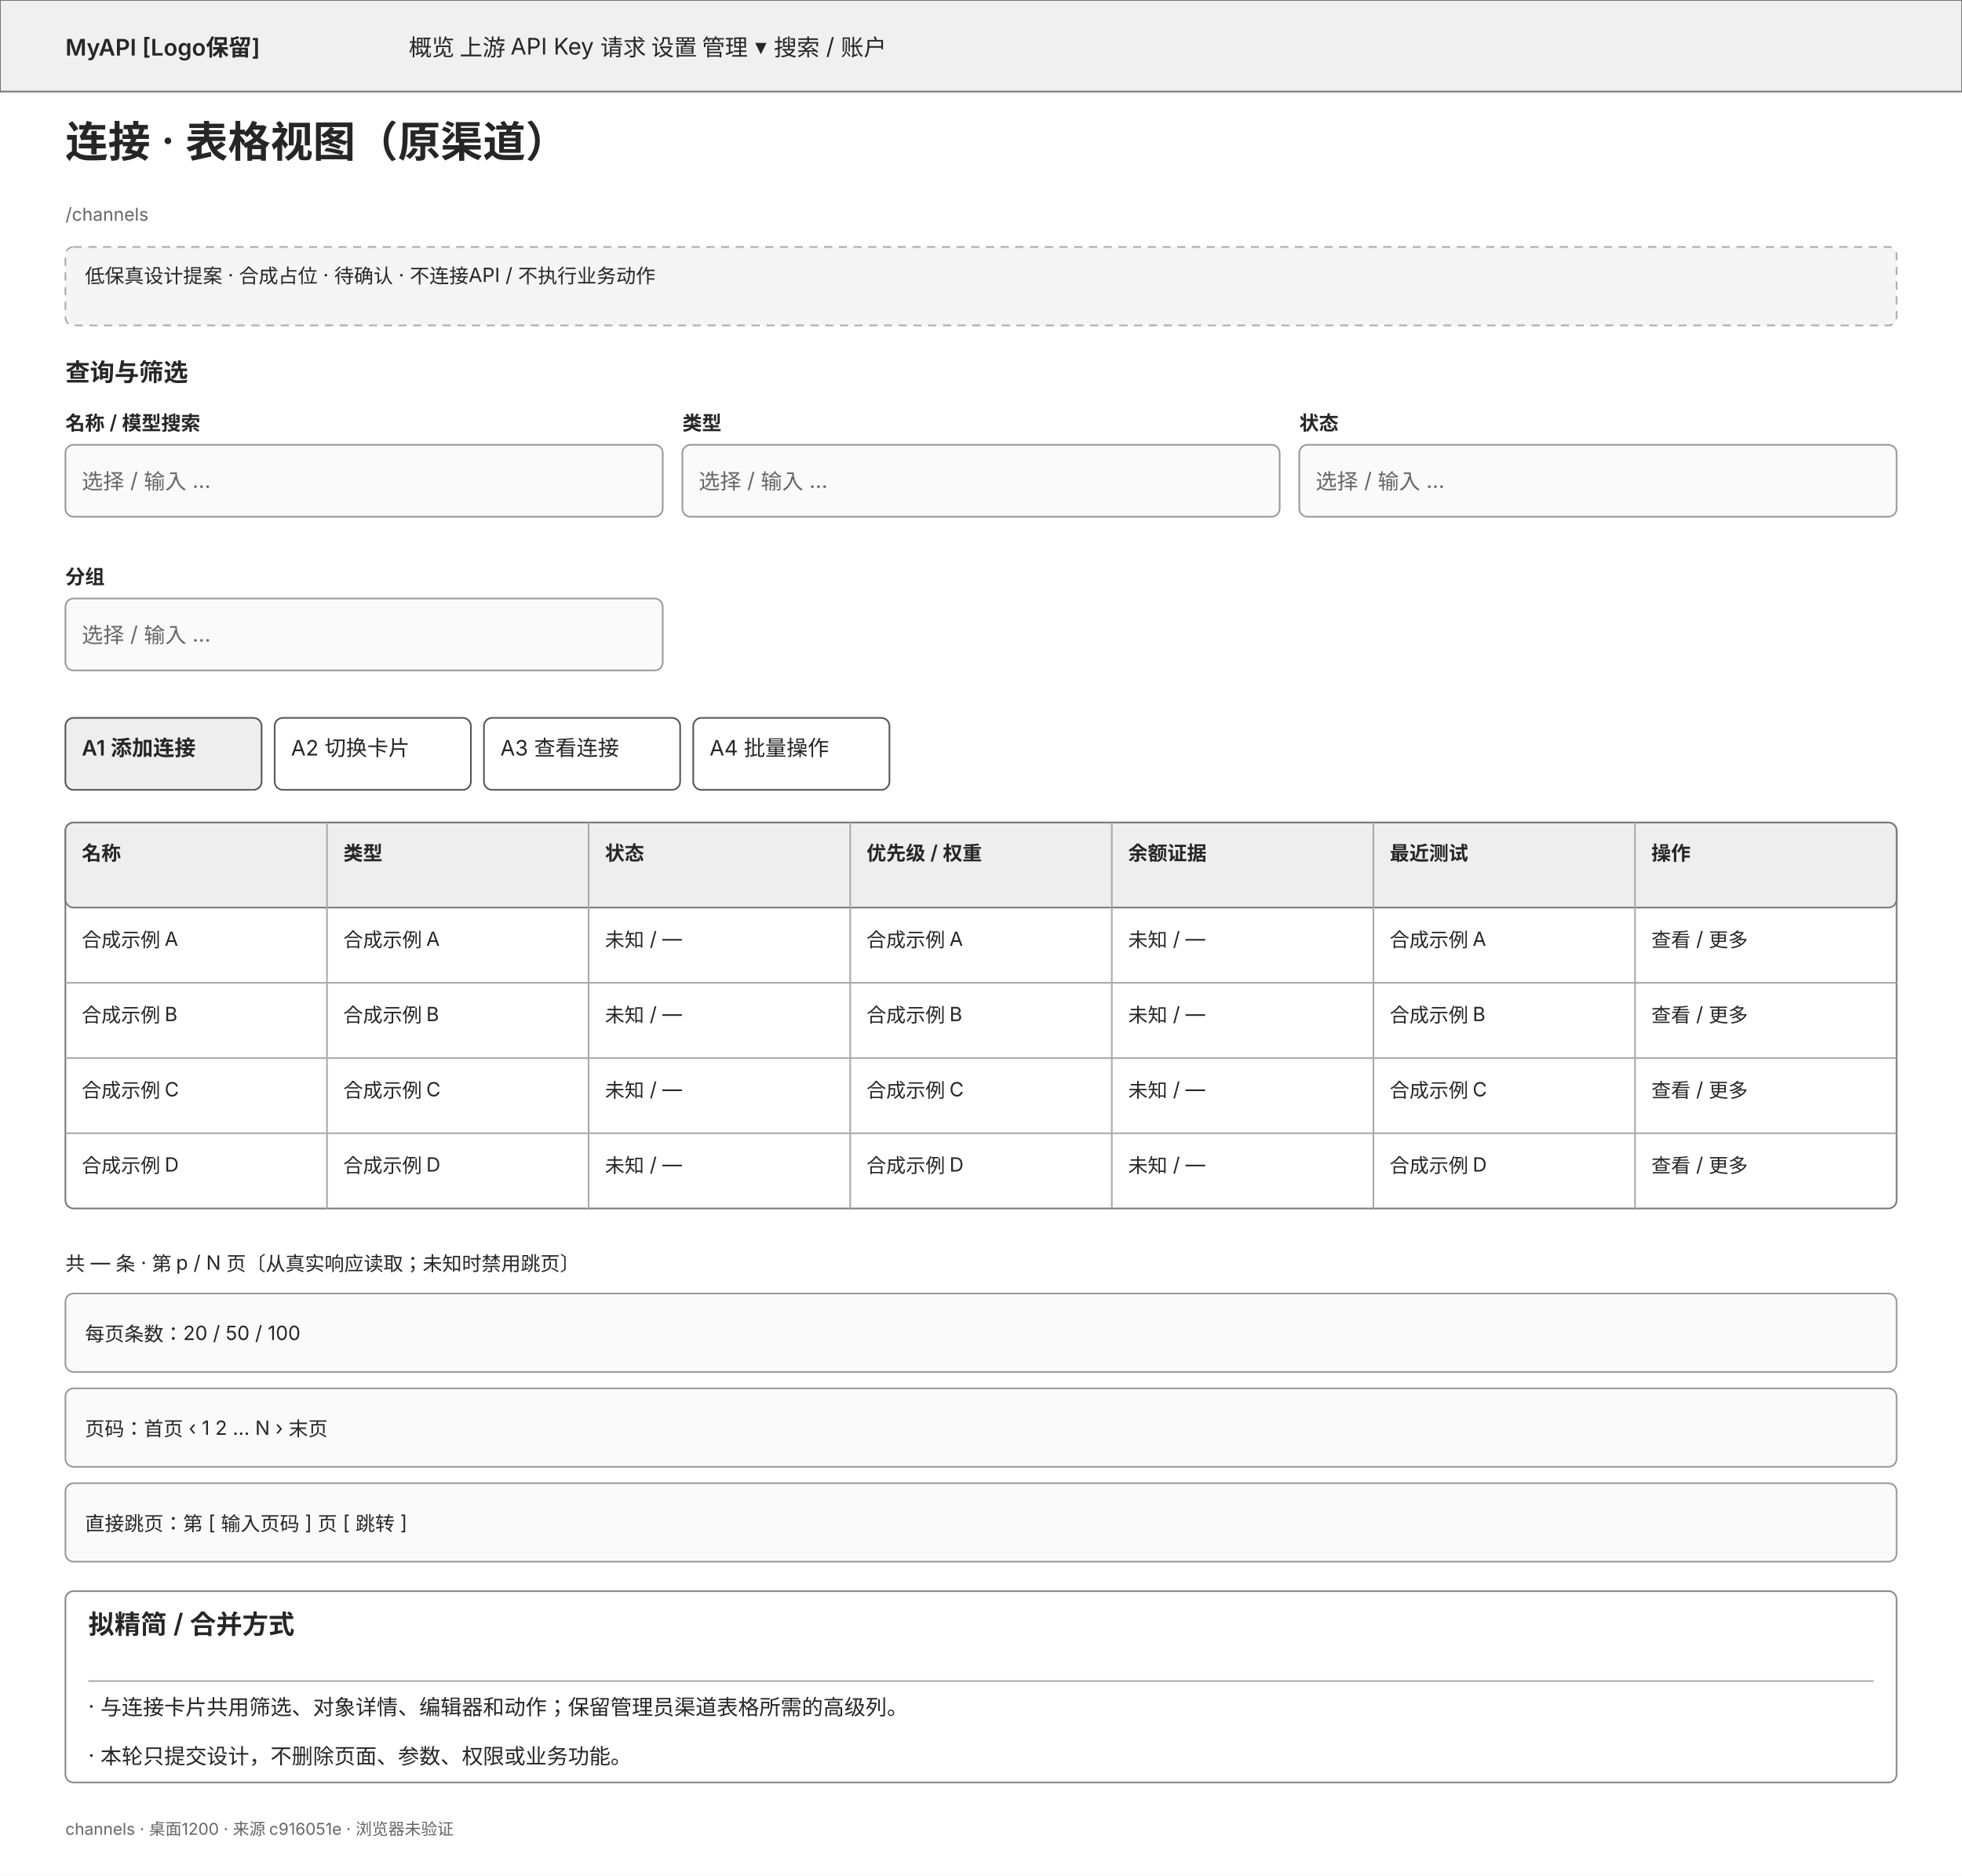
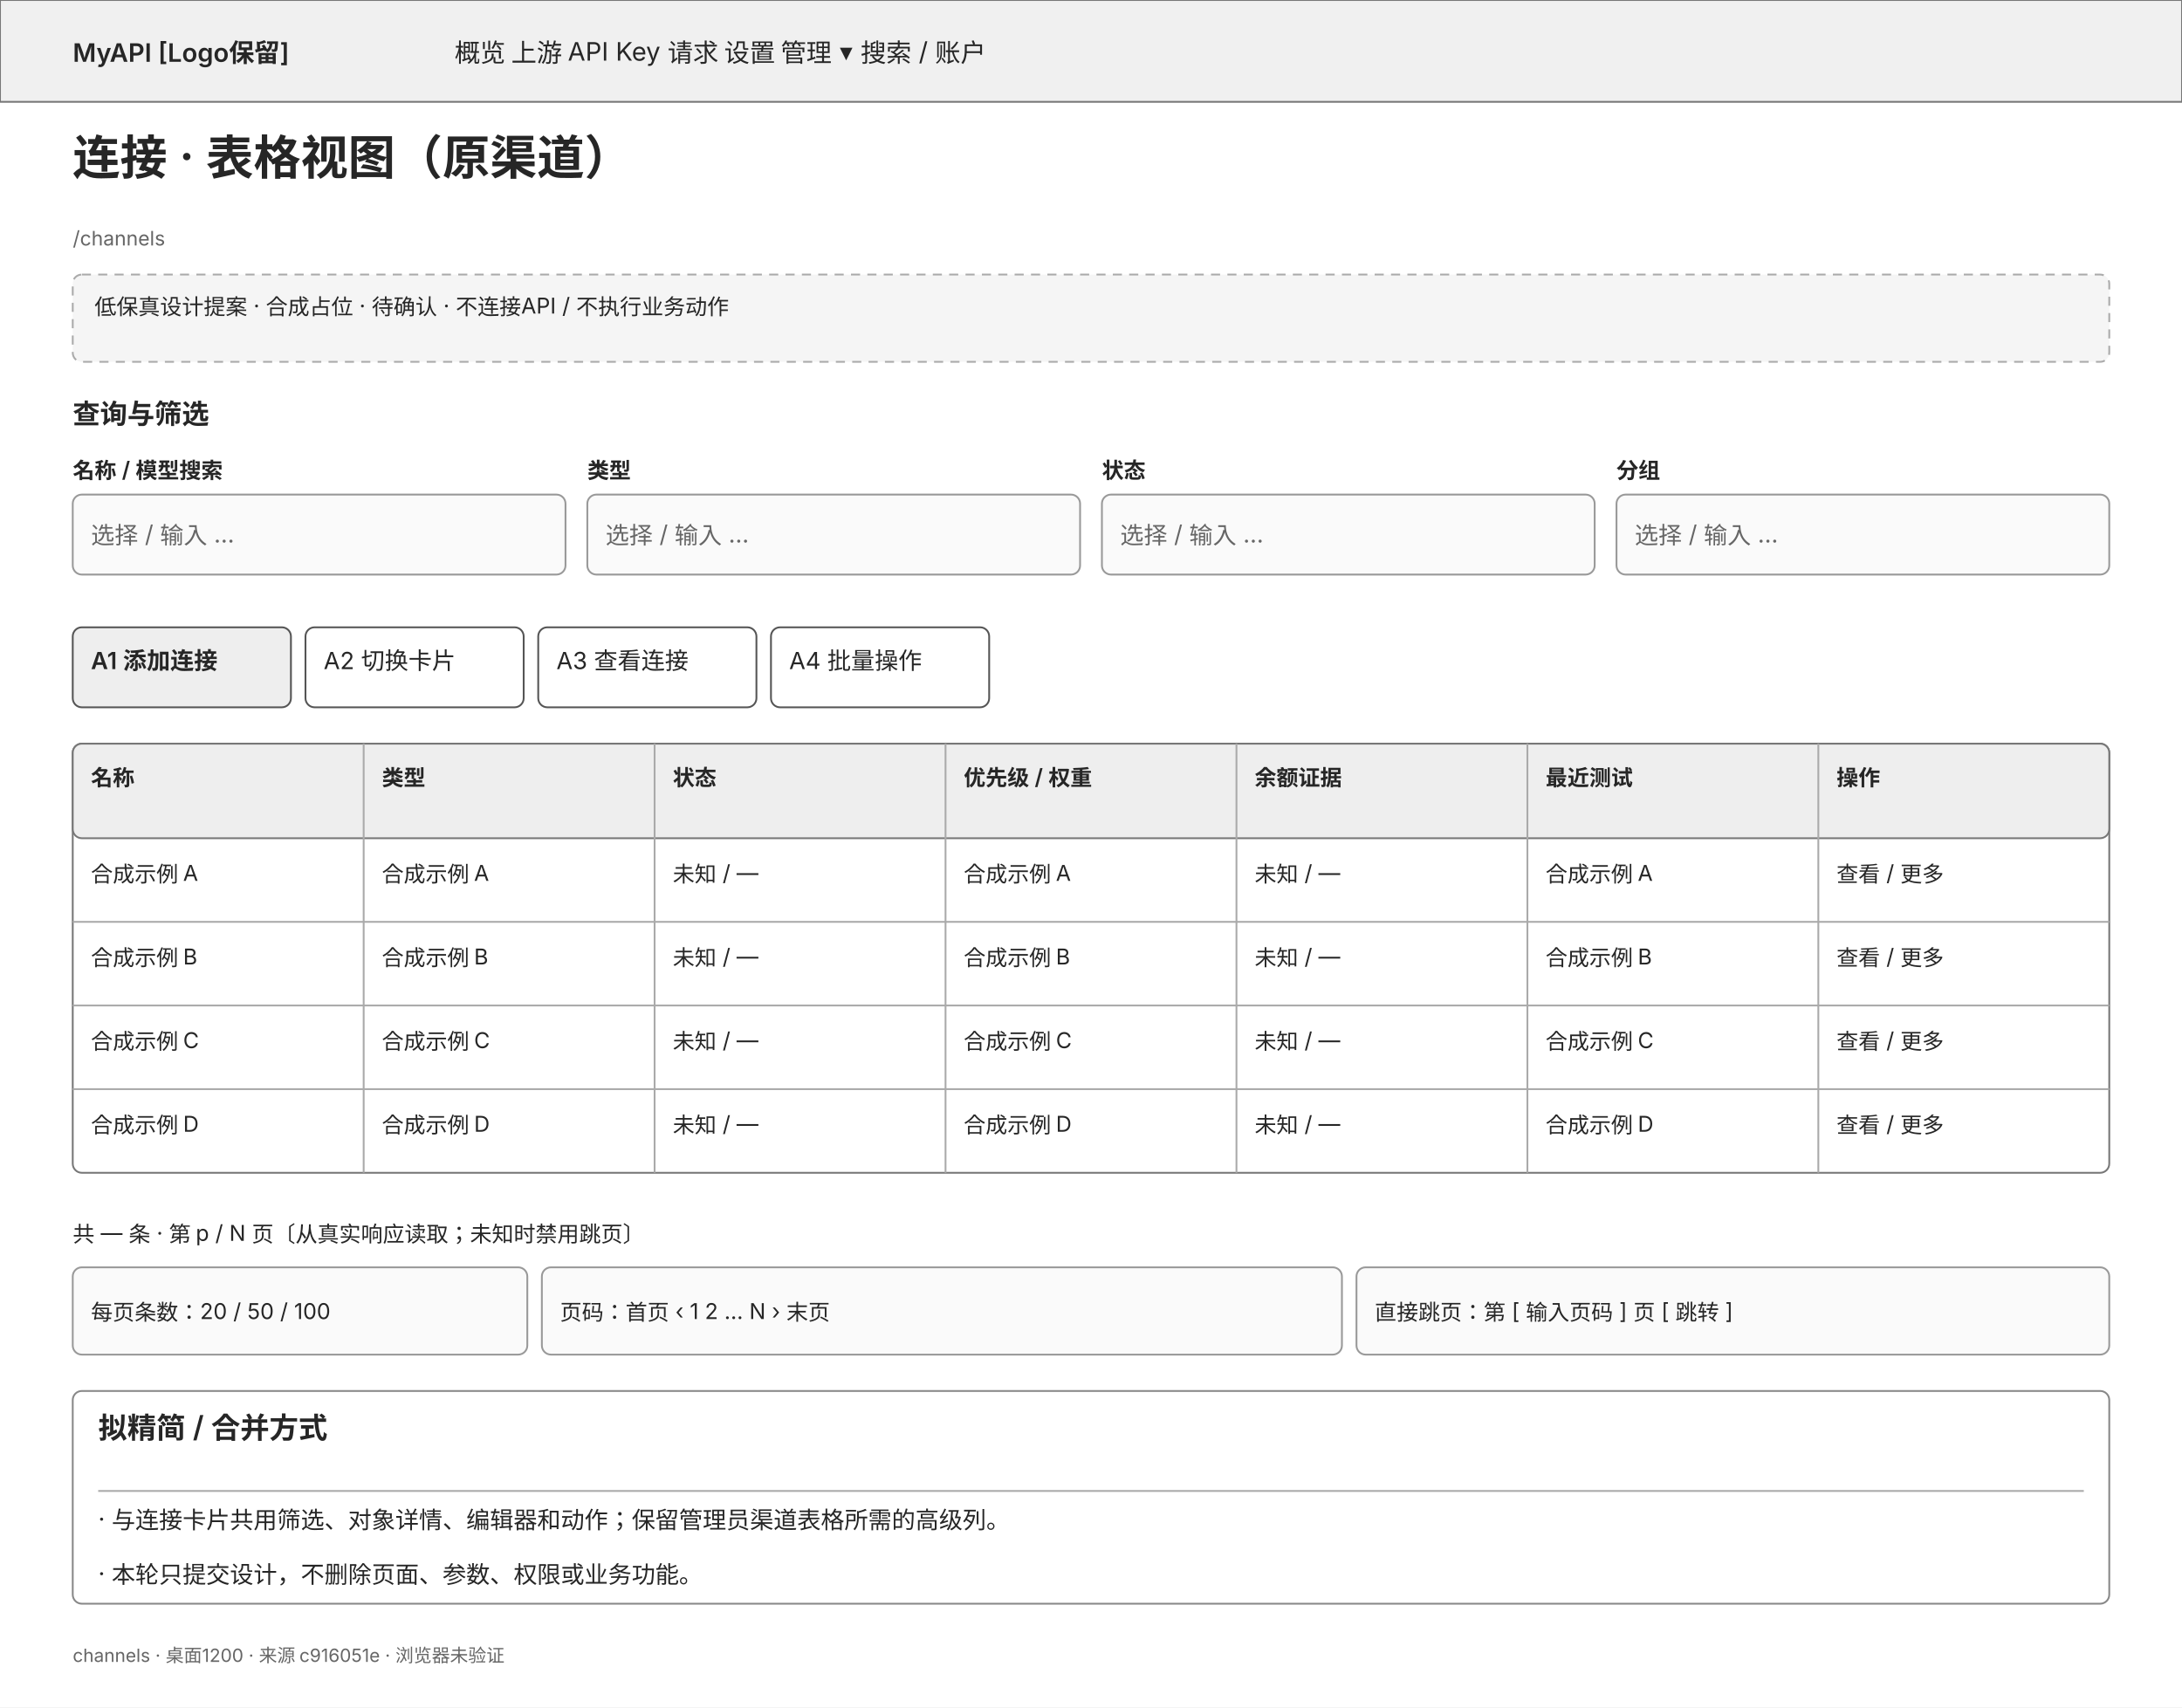
- <svg xmlns="http://www.w3.org/2000/svg" width="1200" height="1147" viewBox="0 0 1200 1147" role="img" aria-labelledby="title desc">
+ <svg xmlns="http://www.w3.org/2000/svg" width="1200" height="939" viewBox="0 0 1200 939" role="img" aria-labelledby="title desc">
  <rect width="100%" height="100%" fill="#ffffff" />
  <g font-family="system-ui, -apple-system, BlinkMacSystemFont, sans-serif">
    <rect x="0" y="0" width="1200" height="56" rx="0" fill="#f0f0f0" stroke="#777777" />
    <text x="40" y="34" font-size="14" font-weight="600" fill="#262626">MyAPI  [Logo保留]</text>
    <text x="250" y="34" font-size="14" font-weight="normal" fill="#262626">概览    上游    API Key    请求    设置    管理 ▾       搜索 / 账户</text>
    <text x="40" y="96" font-size="26" font-weight="600" fill="#262626">连接 · 表格视图（原渠道）</text>
    <text x="40" y="135" font-size="11" font-weight="normal" fill="#666666">/channels</text>
    <rect x="40" y="151" width="1120" height="48" rx="5" fill="#f5f5f5" stroke="#aaaaaa" stroke-dasharray="5 4" />
    <text x="52" y="173" font-size="12" font-weight="normal" fill="#262626">低保真设计提案 · 合成占位 · 待确认 · 不连接API / 不执行业务动作</text>
    <text x="40" y="233" font-size="15" font-weight="600" fill="#262626">查询与筛选</text>
    <text x="40.0" y="263" font-size="12" font-weight="600" fill="#262626">名称 / 模型搜索</text>
-     <rect x="40.0" y="272" width="365.333" height="44" rx="5" fill="#fafafa" stroke="#999999" />
+     <rect x="40.0" y="272" width="271.0" height="44" rx="5" fill="#fafafa" stroke="#999999" />
    <text x="50.0" y="299" font-size="13" font-weight="normal" fill="#666666">选择 / 输入 …</text>
-     <text x="417.333" y="263" font-size="12" font-weight="600" fill="#262626">类型</text>
-     <rect x="417.333" y="272" width="365.333" height="44" rx="5" fill="#fafafa" stroke="#999999" />
-     <text x="427.333" y="299" font-size="13" font-weight="normal" fill="#666666">选择 / 输入 …</text>
-     <text x="794.667" y="263" font-size="12" font-weight="600" fill="#262626">状态</text>
-     <rect x="794.667" y="272" width="365.333" height="44" rx="5" fill="#fafafa" stroke="#999999" />
-     <text x="804.667" y="299" font-size="13" font-weight="normal" fill="#666666">选择 / 输入 …</text>
-     <text x="40.0" y="357" font-size="12" font-weight="600" fill="#262626">分组</text>
-     <rect x="40.0" y="366" width="365.333" height="44" rx="5" fill="#fafafa" stroke="#999999" />
-     <text x="50.0" y="393" font-size="13" font-weight="normal" fill="#666666">选择 / 输入 …</text>
-     <rect x="40" y="439" width="120" height="44" rx="5" fill="#eeeeee" stroke="#555555" />
-     <text x="50" y="462" font-size="13" font-weight="600" fill="#262626">A1 添加连接</text>
-     <rect x="168" y="439" width="120" height="44" rx="5" fill="#ffffff" stroke="#555555" />
-     <text x="178" y="462" font-size="13" font-weight="normal" fill="#262626">A2 切换卡片</text>
-     <rect x="296" y="439" width="120" height="44" rx="5" fill="#ffffff" stroke="#555555" />
-     <text x="306" y="462" font-size="13" font-weight="normal" fill="#262626">A3 查看连接</text>
-     <rect x="424" y="439" width="120" height="44" rx="5" fill="#ffffff" stroke="#555555" />
-     <text x="434" y="462" font-size="13" font-weight="normal" fill="#262626">A4 批量操作</text>
-     <rect x="40" y="503" width="1120" height="236" rx="5" fill="#ffffff" stroke="#777777" />
-     <rect x="40" y="503" width="1120" height="52" rx="5" fill="#eeeeee" stroke="#777777" />
-     <text x="50.0" y="526" font-size="12" font-weight="600" fill="#262626">名称</text>
-     <text x="50.0" y="579" font-size="12" font-weight="normal" fill="#262626">合成示例 A</text>
-     <text x="50.0" y="625" font-size="12" font-weight="normal" fill="#262626">合成示例 B</text>
-     <text x="50.0" y="671" font-size="12" font-weight="normal" fill="#262626">合成示例 C</text>
-     <text x="50.0" y="717" font-size="12" font-weight="normal" fill="#262626">合成示例 D</text>
-     <text x="210.0" y="526" font-size="12" font-weight="600" fill="#262626">类型</text>
-     <line x1="200.0" y1="503" x2="200.0" y2="739" stroke="#aaaaaa" />
-     <text x="210.0" y="579" font-size="12" font-weight="normal" fill="#262626">合成示例 A</text>
-     <text x="210.0" y="625" font-size="12" font-weight="normal" fill="#262626">合成示例 B</text>
-     <text x="210.0" y="671" font-size="12" font-weight="normal" fill="#262626">合成示例 C</text>
-     <text x="210.0" y="717" font-size="12" font-weight="normal" fill="#262626">合成示例 D</text>
-     <text x="370.0" y="526" font-size="12" font-weight="600" fill="#262626">状态</text>
-     <line x1="360.0" y1="503" x2="360.0" y2="739" stroke="#aaaaaa" />
-     <text x="370.0" y="579" font-size="12" font-weight="normal" fill="#262626">未知 / —</text>
-     <text x="370.0" y="625" font-size="12" font-weight="normal" fill="#262626">未知 / —</text>
-     <text x="370.0" y="671" font-size="12" font-weight="normal" fill="#262626">未知 / —</text>
-     <text x="370.0" y="717" font-size="12" font-weight="normal" fill="#262626">未知 / —</text>
-     <text x="530.0" y="526" font-size="12" font-weight="600" fill="#262626">优先级 / 权重</text>
-     <line x1="520.0" y1="503" x2="520.0" y2="739" stroke="#aaaaaa" />
-     <text x="530.0" y="579" font-size="12" font-weight="normal" fill="#262626">合成示例 A</text>
-     <text x="530.0" y="625" font-size="12" font-weight="normal" fill="#262626">合成示例 B</text>
-     <text x="530.0" y="671" font-size="12" font-weight="normal" fill="#262626">合成示例 C</text>
-     <text x="530.0" y="717" font-size="12" font-weight="normal" fill="#262626">合成示例 D</text>
-     <text x="690.0" y="526" font-size="12" font-weight="600" fill="#262626">余额证据</text>
-     <line x1="680.0" y1="503" x2="680.0" y2="739" stroke="#aaaaaa" />
-     <text x="690.0" y="579" font-size="12" font-weight="normal" fill="#262626">未知 / —</text>
-     <text x="690.0" y="625" font-size="12" font-weight="normal" fill="#262626">未知 / —</text>
-     <text x="690.0" y="671" font-size="12" font-weight="normal" fill="#262626">未知 / —</text>
-     <text x="690.0" y="717" font-size="12" font-weight="normal" fill="#262626">未知 / —</text>
-     <text x="850.0" y="526" font-size="12" font-weight="600" fill="#262626">最近测试</text>
-     <line x1="840.0" y1="503" x2="840.0" y2="739" stroke="#aaaaaa" />
-     <text x="850.0" y="579" font-size="12" font-weight="normal" fill="#262626">合成示例 A</text>
-     <text x="850.0" y="625" font-size="12" font-weight="normal" fill="#262626">合成示例 B</text>
-     <text x="850.0" y="671" font-size="12" font-weight="normal" fill="#262626">合成示例 C</text>
-     <text x="850.0" y="717" font-size="12" font-weight="normal" fill="#262626">合成示例 D</text>
-     <text x="1010.0" y="526" font-size="12" font-weight="600" fill="#262626">操作</text>
-     <line x1="1000.0" y1="503" x2="1000.0" y2="739" stroke="#aaaaaa" />
-     <text x="1010.0" y="579" font-size="12" font-weight="normal" fill="#262626">查看 / 更多</text>
-     <text x="1010.0" y="625" font-size="12" font-weight="normal" fill="#262626">查看 / 更多</text>
-     <text x="1010.0" y="671" font-size="12" font-weight="normal" fill="#262626">查看 / 更多</text>
-     <text x="1010.0" y="717" font-size="12" font-weight="normal" fill="#262626">查看 / 更多</text>
-     <line x1="40" y1="601" x2="1160" y2="601" stroke="#aaaaaa" />
-     <line x1="40" y1="647" x2="1160" y2="647" stroke="#aaaaaa" />
-     <line x1="40" y1="693" x2="1160" y2="693" stroke="#aaaaaa" />
-     <text x="40" y="777" font-size="12" font-weight="normal" fill="#262626">共 — 条 · 第 p / N 页〔从真实响应读取；未知时禁用跳页〕</text>
-     <rect x="40" y="791" width="1120" height="48" rx="5" fill="#fafafa" stroke="#999999" />
-     <text x="52" y="820" font-size="12" font-weight="normal" fill="#262626">每页条数：20 / 50 / 100</text>
-     <rect x="40" y="849" width="1120" height="48" rx="5" fill="#fafafa" stroke="#999999" />
-     <text x="52" y="878" font-size="12" font-weight="normal" fill="#262626">页码：首页  ‹  1  2  …  N  ›  末页</text>
-     <rect x="40" y="907" width="1120" height="48" rx="5" fill="#fafafa" stroke="#999999" />
-     <text x="52" y="936" font-size="12" font-weight="normal" fill="#262626">直接跳页：第 [ 输入页码 ] 页  [ 跳转 ]</text>
-     <rect x="40" y="973" width="1120" height="117" rx="5" fill="#ffffff" stroke="#888888" />
-     <text x="54" y="999" font-size="16" font-weight="600" fill="#262626">拟精简 / 合并方式</text>
-     <line x1="54" y1="1028" x2="1146" y2="1028" stroke="#aaaaaa" />
-     <text x="54" y="1048" font-size="13" font-weight="normal" fill="#262626">· 与连接卡片共用筛选、对象详情、编辑器和动作；保留管理员渠道表格所需的高级列。</text>
-     <text x="54" y="1078" font-size="13" font-weight="normal" fill="#262626">· 本轮只提交设计，不删除页面、参数、权限或业务功能。</text>
-     <text x="40" y="1122" font-size="10" font-weight="normal" fill="#666666">channels · 桌面1200 · 来源 c916051e · 浏览器未验证</text>
+     <text x="323.0" y="263" font-size="12" font-weight="600" fill="#262626">类型</text>
+     <rect x="323.0" y="272" width="271.0" height="44" rx="5" fill="#fafafa" stroke="#999999" />
+     <text x="333.0" y="299" font-size="13" font-weight="normal" fill="#666666">选择 / 输入 …</text>
+     <text x="606.0" y="263" font-size="12" font-weight="600" fill="#262626">状态</text>
+     <rect x="606.0" y="272" width="271.0" height="44" rx="5" fill="#fafafa" stroke="#999999" />
+     <text x="616.0" y="299" font-size="13" font-weight="normal" fill="#666666">选择 / 输入 …</text>
+     <text x="889.0" y="263" font-size="12" font-weight="600" fill="#262626">分组</text>
+     <rect x="889.0" y="272" width="271.0" height="44" rx="5" fill="#fafafa" stroke="#999999" />
+     <text x="899.0" y="299" font-size="13" font-weight="normal" fill="#666666">选择 / 输入 …</text>
+     <rect x="40" y="345" width="120" height="44" rx="5" fill="#eeeeee" stroke="#555555" />
+     <text x="50" y="368" font-size="13" font-weight="600" fill="#262626">A1 添加连接</text>
+     <rect x="168" y="345" width="120" height="44" rx="5" fill="#ffffff" stroke="#555555" />
+     <text x="178" y="368" font-size="13" font-weight="normal" fill="#262626">A2 切换卡片</text>
+     <rect x="296" y="345" width="120" height="44" rx="5" fill="#ffffff" stroke="#555555" />
+     <text x="306" y="368" font-size="13" font-weight="normal" fill="#262626">A3 查看连接</text>
+     <rect x="424" y="345" width="120" height="44" rx="5" fill="#ffffff" stroke="#555555" />
+     <text x="434" y="368" font-size="13" font-weight="normal" fill="#262626">A4 批量操作</text>
+     <rect x="40" y="409" width="1120" height="236" rx="5" fill="#ffffff" stroke="#777777" />
+     <rect x="40" y="409" width="1120" height="52" rx="5" fill="#eeeeee" stroke="#777777" />
+     <text x="50.0" y="432" font-size="12" font-weight="600" fill="#262626">名称</text>
+     <text x="50.0" y="485" font-size="12" font-weight="normal" fill="#262626">合成示例 A</text>
+     <text x="50.0" y="531" font-size="12" font-weight="normal" fill="#262626">合成示例 B</text>
+     <text x="50.0" y="577" font-size="12" font-weight="normal" fill="#262626">合成示例 C</text>
+     <text x="50.0" y="623" font-size="12" font-weight="normal" fill="#262626">合成示例 D</text>
+     <text x="210.0" y="432" font-size="12" font-weight="600" fill="#262626">类型</text>
+     <line x1="200.0" y1="409" x2="200.0" y2="645" stroke="#aaaaaa" />
+     <text x="210.0" y="485" font-size="12" font-weight="normal" fill="#262626">合成示例 A</text>
+     <text x="210.0" y="531" font-size="12" font-weight="normal" fill="#262626">合成示例 B</text>
+     <text x="210.0" y="577" font-size="12" font-weight="normal" fill="#262626">合成示例 C</text>
+     <text x="210.0" y="623" font-size="12" font-weight="normal" fill="#262626">合成示例 D</text>
+     <text x="370.0" y="432" font-size="12" font-weight="600" fill="#262626">状态</text>
+     <line x1="360.0" y1="409" x2="360.0" y2="645" stroke="#aaaaaa" />
+     <text x="370.0" y="485" font-size="12" font-weight="normal" fill="#262626">未知 / —</text>
+     <text x="370.0" y="531" font-size="12" font-weight="normal" fill="#262626">未知 / —</text>
+     <text x="370.0" y="577" font-size="12" font-weight="normal" fill="#262626">未知 / —</text>
+     <text x="370.0" y="623" font-size="12" font-weight="normal" fill="#262626">未知 / —</text>
+     <text x="530.0" y="432" font-size="12" font-weight="600" fill="#262626">优先级 / 权重</text>
+     <line x1="520.0" y1="409" x2="520.0" y2="645" stroke="#aaaaaa" />
+     <text x="530.0" y="485" font-size="12" font-weight="normal" fill="#262626">合成示例 A</text>
+     <text x="530.0" y="531" font-size="12" font-weight="normal" fill="#262626">合成示例 B</text>
+     <text x="530.0" y="577" font-size="12" font-weight="normal" fill="#262626">合成示例 C</text>
+     <text x="530.0" y="623" font-size="12" font-weight="normal" fill="#262626">合成示例 D</text>
+     <text x="690.0" y="432" font-size="12" font-weight="600" fill="#262626">余额证据</text>
+     <line x1="680.0" y1="409" x2="680.0" y2="645" stroke="#aaaaaa" />
+     <text x="690.0" y="485" font-size="12" font-weight="normal" fill="#262626">未知 / —</text>
+     <text x="690.0" y="531" font-size="12" font-weight="normal" fill="#262626">未知 / —</text>
+     <text x="690.0" y="577" font-size="12" font-weight="normal" fill="#262626">未知 / —</text>
+     <text x="690.0" y="623" font-size="12" font-weight="normal" fill="#262626">未知 / —</text>
+     <text x="850.0" y="432" font-size="12" font-weight="600" fill="#262626">最近测试</text>
+     <line x1="840.0" y1="409" x2="840.0" y2="645" stroke="#aaaaaa" />
+     <text x="850.0" y="485" font-size="12" font-weight="normal" fill="#262626">合成示例 A</text>
+     <text x="850.0" y="531" font-size="12" font-weight="normal" fill="#262626">合成示例 B</text>
+     <text x="850.0" y="577" font-size="12" font-weight="normal" fill="#262626">合成示例 C</text>
+     <text x="850.0" y="623" font-size="12" font-weight="normal" fill="#262626">合成示例 D</text>
+     <text x="1010.0" y="432" font-size="12" font-weight="600" fill="#262626">操作</text>
+     <line x1="1000.0" y1="409" x2="1000.0" y2="645" stroke="#aaaaaa" />
+     <text x="1010.0" y="485" font-size="12" font-weight="normal" fill="#262626">查看 / 更多</text>
+     <text x="1010.0" y="531" font-size="12" font-weight="normal" fill="#262626">查看 / 更多</text>
+     <text x="1010.0" y="577" font-size="12" font-weight="normal" fill="#262626">查看 / 更多</text>
+     <text x="1010.0" y="623" font-size="12" font-weight="normal" fill="#262626">查看 / 更多</text>
+     <line x1="40" y1="507" x2="1160" y2="507" stroke="#aaaaaa" />
+     <line x1="40" y1="553" x2="1160" y2="553" stroke="#aaaaaa" />
+     <line x1="40" y1="599" x2="1160" y2="599" stroke="#aaaaaa" />
+     <text x="40" y="683" font-size="12" font-weight="normal" fill="#262626">共 — 条 · 第 p / N 页〔从真实响应读取；未知时禁用跳页〕</text>
+     <rect x="40" y="697" width="250" height="48" rx="5" fill="#fafafa" stroke="#999999" />
+     <text x="50" y="726" font-size="12" font-weight="normal" fill="#262626">每页条数：20 / 50 / 100</text>
+     <rect x="298" y="697" width="440" height="48" rx="5" fill="#fafafa" stroke="#999999" />
+     <text x="308" y="726" font-size="12" font-weight="normal" fill="#262626">页码：首页  ‹  1  2  …  N  ›  末页</text>
+     <rect x="746" y="697" width="414" height="48" rx="5" fill="#fafafa" stroke="#999999" />
+     <text x="756" y="726" font-size="12" font-weight="normal" fill="#262626">直接跳页：第 [ 输入页码 ] 页  [ 跳转 ]</text>
+     <rect x="40" y="765" width="1120" height="117" rx="5" fill="#ffffff" stroke="#888888" />
+     <text x="54" y="791" font-size="16" font-weight="600" fill="#262626">拟精简 / 合并方式</text>
+     <line x1="54" y1="820" x2="1146" y2="820" stroke="#aaaaaa" />
+     <text x="54" y="840" font-size="13" font-weight="normal" fill="#262626">· 与连接卡片共用筛选、对象详情、编辑器和动作；保留管理员渠道表格所需的高级列。</text>
+     <text x="54" y="870" font-size="13" font-weight="normal" fill="#262626">· 本轮只提交设计，不删除页面、参数、权限或业务功能。</text>
+     <text x="40" y="914" font-size="10" font-weight="normal" fill="#666666">channels · 桌面1200 · 来源 c916051e · 浏览器未验证</text>
  </g>
</svg>
